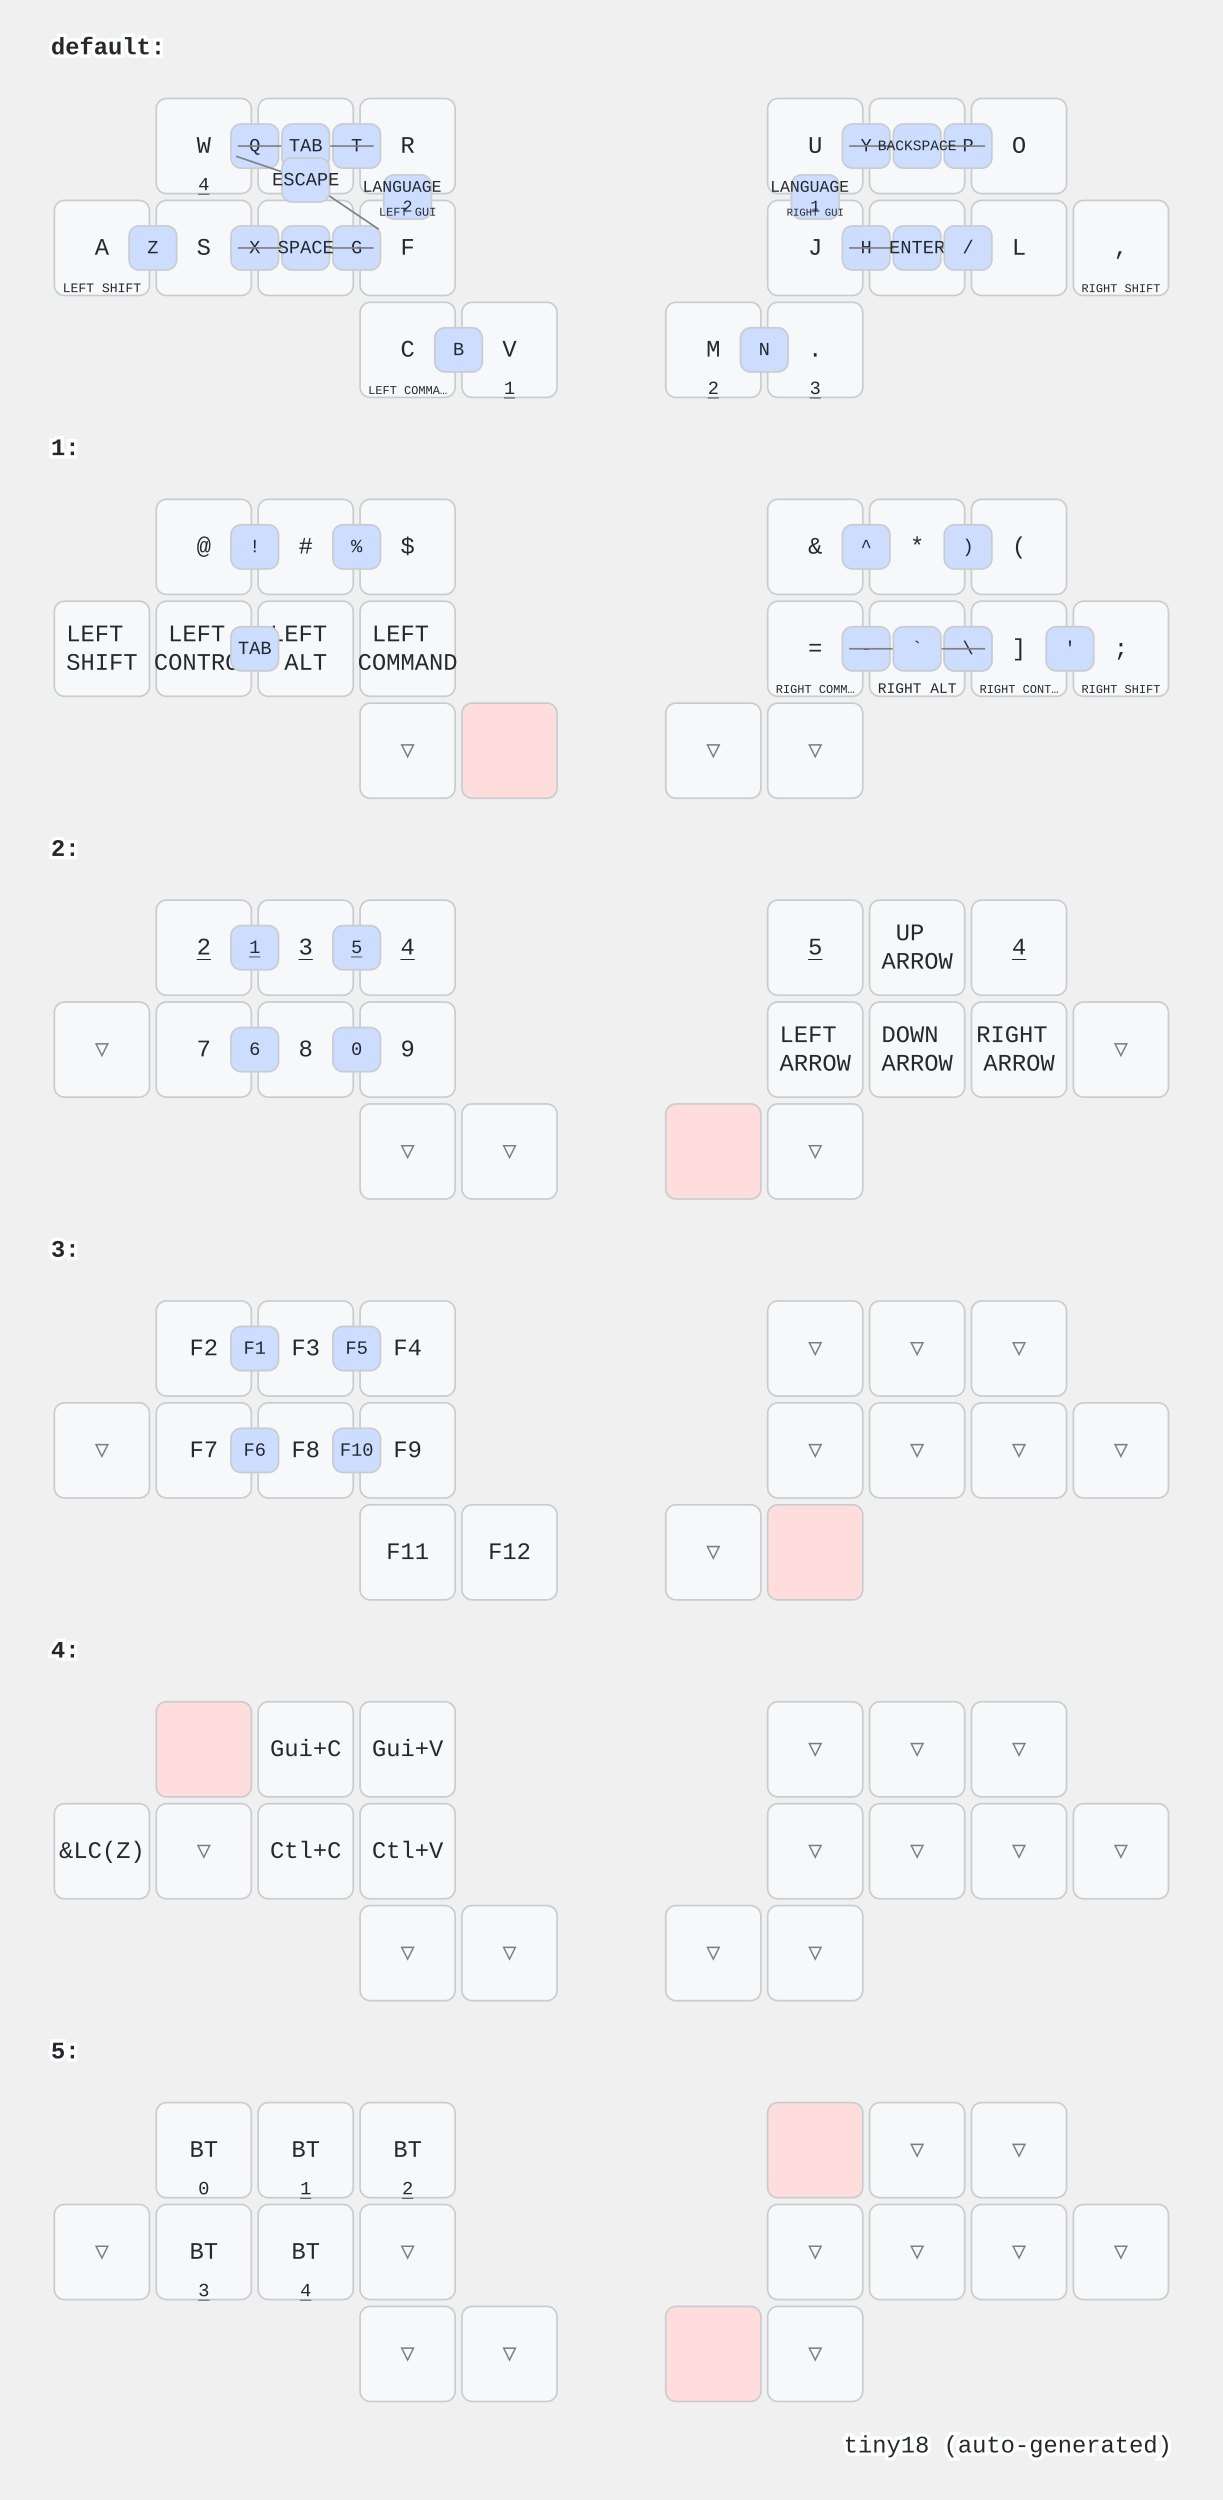
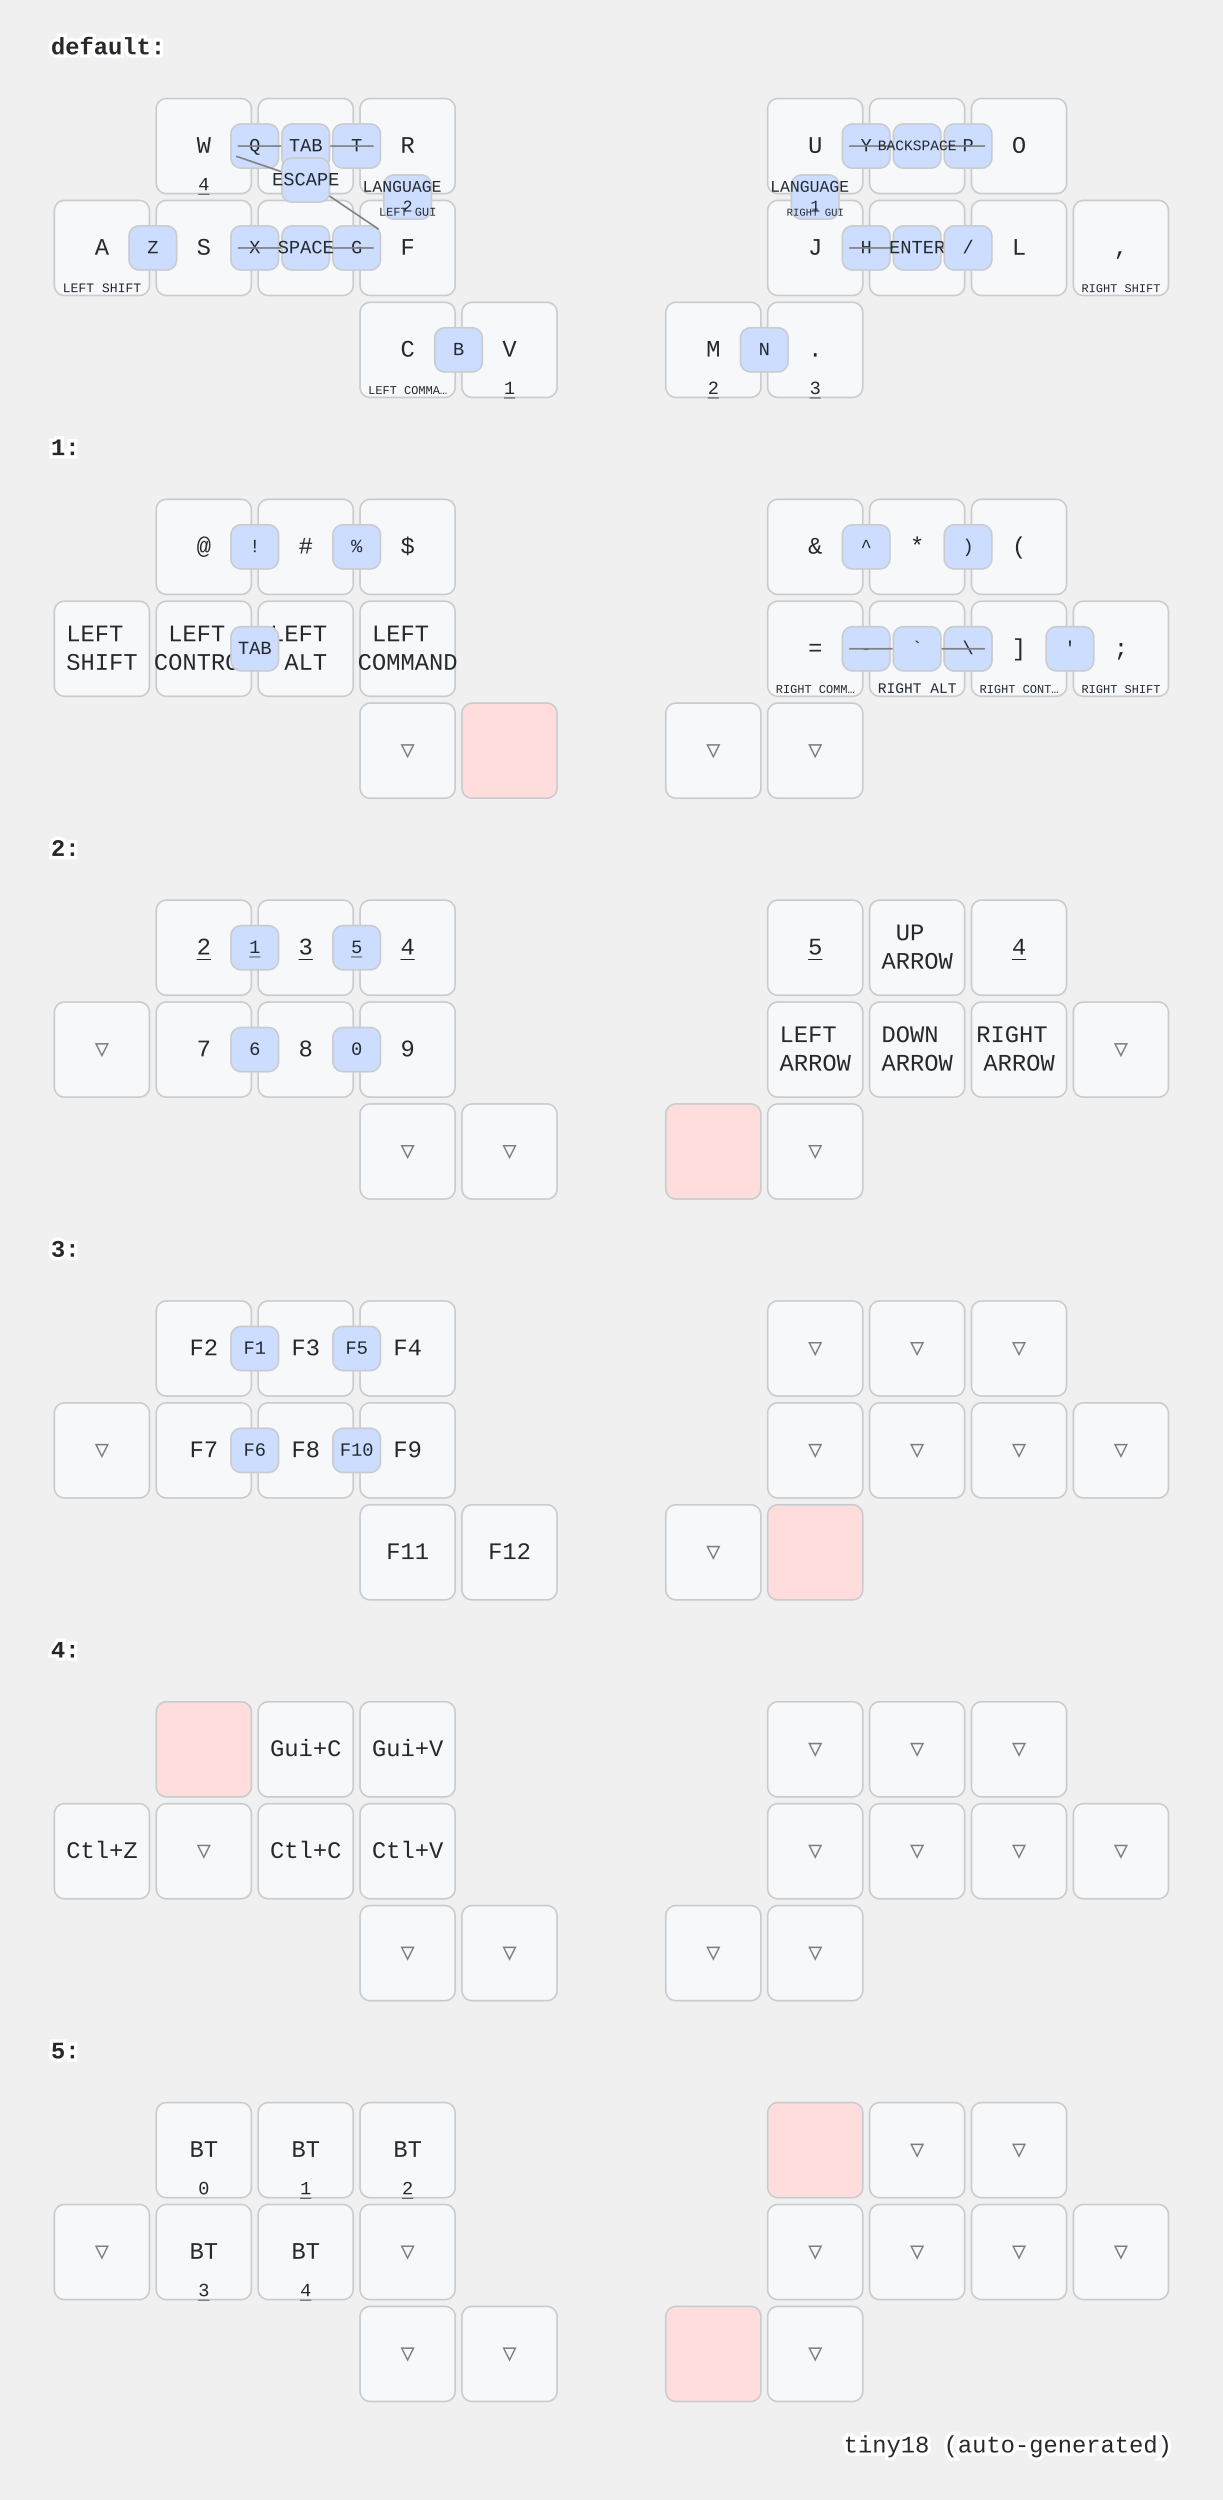
<svg xmlns="http://www.w3.org/2000/svg" width="720" height="1472" viewBox="0 0 720 1472" class="keymap">
  <style>/* inherit to force styles through use tags */
svg path {
    fill: inherit;
}

/* font and background color specifications */
svg.keymap {
    font-family: SFMono-Regular,Consolas,Liberation Mono,Menlo,monospace;
    font-size: 14px;
    font-kerning: normal;
    text-rendering: optimizeLegibility;
    fill: #24292e;
}

/* default key styling */
rect.key {
    fill: #f6f8fa;
}

rect.key, rect.combo {
    stroke: #c9cccf;
    stroke-width: 1;
}

/* default key side styling, only used is draw_key_sides is set */
rect.side {
    filter: brightness(90%);
}

/* color accent for combo boxes */
rect.combo, rect.combo-separate {
    fill: #cdf;
}

/* color accent for held keys */
rect.held, rect.combo.held {
    fill: #fdd;
}

/* color accent for ghost (optional) keys */
rect.ghost, rect.combo.ghost {
    stroke-dasharray: 4, 4;
    stroke-width: 2;
}

text {
    text-anchor: middle;
    dominant-baseline: middle;
}

/* styling for layer labels */
text.label {
    font-weight: bold;
    text-anchor: start;
    stroke: white;
    stroke-width: 4;
    paint-order: stroke;
}

/* styling for optional footer */
text.footer {
    text-anchor: end;
    dominant-baseline: auto;
    stroke: white;
    stroke-width: 4;
    paint-order: stroke;
}

/* styling for combo tap, and key non-tap label text */
text.combo, text.hold, text.shifted, text.left, text.right {
    font-size: 11px;
}

text.hold {
    text-anchor: middle;
    dominant-baseline: auto;
}

text.shifted {
    text-anchor: middle;
    dominant-baseline: hanging;
}

text.left {
    text-anchor: start;
}

text.right {
    text-anchor: end;
}

text.layer-activator {
    text-decoration: underline;
}

/* styling for hold/shifted label text in combo box */
text.combo.hold, text.combo.shifted, text.combo.left, text.combo.right {
    font-size: 8px;
}

/* lighter symbol for transparent keys */
text.trans {
    fill: #7b7e81;
}

/* styling for combo dendrons */
path.combo {
    stroke-width: 1;
    stroke: gray;
    fill: none;
}

/* Start Tabler Icons Cleanup */
/* cannot use height/width with glyphs */
.icon-tabler &gt; path {
    fill: inherit;
    stroke: inherit;
    stroke-width: 2;
}
/* hide tabler's default box */
.icon-tabler &gt; path[stroke="none"][fill="none"] {
    visibility: hidden;
}
/* End Tabler Icons Cleanup */
</style>
  <g transform="translate(30, 0)" class="layer-default">
    <text x="0" y="28" class="label" id="default">default:</text>
    <g transform="translate(0, 56)">
      <g transform="translate(90, 30)" class="key keypos-0">
        <rect rx="6" ry="6" x="-28" y="-28" width="56" height="56" class="key" />
        <text x="0" y="0" class="key tap">W</text>
        <a href="#x_x">
          <text x="0" y="26" class="key hold layer-activator">4</text>
        </a>
      </g>
      <g transform="translate(150, 30)" class="key keypos-1">
        <rect rx="6" ry="6" x="-28" y="-28" width="56" height="56" class="key" />
        <text x="0" y="0" class="key tap">E</text>
      </g>
      <g transform="translate(210, 30)" class="key keypos-2">
        <rect rx="6" ry="6" x="-28" y="-28" width="56" height="56" class="key" />
        <text x="0" y="0" class="key tap">R</text>
      </g>
      <g transform="translate(450, 30)" class="key keypos-3">
        <rect rx="6" ry="6" x="-28" y="-28" width="56" height="56" class="key" />
        <text x="0" y="0" class="key tap">U</text>
      </g>
      <g transform="translate(510, 30)" class="key keypos-4">
        <rect rx="6" ry="6" x="-28" y="-28" width="56" height="56" class="key" />
        <text x="0" y="0" class="key tap">I</text>
      </g>
      <g transform="translate(570, 30)" class="key keypos-5">
        <rect rx="6" ry="6" x="-28" y="-28" width="56" height="56" class="key" />
        <text x="0" y="0" class="key tap">O</text>
      </g>
      <g transform="translate(30, 90)" class="key keypos-6">
        <rect rx="6" ry="6" x="-28" y="-28" width="56" height="56" class="key" />
        <text x="0" y="0" class="key tap">A</text>
        <text x="0" y="26" class="key hold">
          <tspan style="font-size: 70%">LEFT SHIFT</tspan>
        </text>
      </g>
      <g transform="translate(90, 90)" class="key keypos-7">
        <rect rx="6" ry="6" x="-28" y="-28" width="56" height="56" class="key" />
        <text x="0" y="0" class="key tap">S</text>
      </g>
      <g transform="translate(150, 90)" class="key keypos-8">
        <rect rx="6" ry="6" x="-28" y="-28" width="56" height="56" class="key" />
        <text x="0" y="0" class="key tap">D</text>
      </g>
      <g transform="translate(210, 90)" class="key keypos-9">
        <rect rx="6" ry="6" x="-28" y="-28" width="56" height="56" class="key" />
        <text x="0" y="0" class="key tap">F</text>
      </g>
      <g transform="translate(450, 90)" class="key keypos-10">
        <rect rx="6" ry="6" x="-28" y="-28" width="56" height="56" class="key" />
        <text x="0" y="0" class="key tap">J</text>
      </g>
      <g transform="translate(510, 90)" class="key keypos-11">
        <rect rx="6" ry="6" x="-28" y="-28" width="56" height="56" class="key" />
        <text x="0" y="0" class="key tap">K</text>
      </g>
      <g transform="translate(570, 90)" class="key keypos-12">
        <rect rx="6" ry="6" x="-28" y="-28" width="56" height="56" class="key" />
        <text x="0" y="0" class="key tap">L</text>
      </g>
      <g transform="translate(630, 90)" class="key keypos-13">
        <rect rx="6" ry="6" x="-28" y="-28" width="56" height="56" class="key" />
        <text x="0" y="0" class="key tap">,</text>
        <text x="0" y="26" class="key hold">
          <tspan style="font-size: 64%">RIGHT SHIFT</tspan>
        </text>
      </g>
      <g transform="translate(210, 150)" class="key keypos-14">
        <rect rx="6" ry="6" x="-28" y="-28" width="56" height="56" class="key" />
        <text x="0" y="0" class="key tap">C</text>
        <text x="0" y="26" class="key hold">
          <tspan style="font-size: 64%">LEFT COMMA…</tspan>
        </text>
      </g>
      <g transform="translate(270, 150)" class="key keypos-15">
        <rect rx="6" ry="6" x="-28" y="-28" width="56" height="56" class="key" />
        <text x="0" y="0" class="key tap">V</text>
        <a href="#x_x">
          <text x="0" y="26" class="key hold layer-activator">1</text>
        </a>
      </g>
      <g transform="translate(390, 150)" class="key keypos-16">
        <rect rx="6" ry="6" x="-28" y="-28" width="56" height="56" class="key" />
        <text x="0" y="0" class="key tap">M</text>
        <a href="#x_x">
          <text x="0" y="26" class="key hold layer-activator">2</text>
        </a>
      </g>
      <g transform="translate(450, 150)" class="key keypos-17">
        <rect rx="6" ry="6" x="-28" y="-28" width="56" height="56" class="key" />
        <text x="0" y="0" class="key tap">.</text>
        <a href="#x_x">
          <text x="0" y="26" class="key hold layer-activator">3</text>
        </a>
      </g>
      <g class="combo combopos-0">
        <rect rx="6" ry="6" x="106" y="17" width="28" height="26" class="combo" />
        <text x="120" y="30" class="combo tap">Q</text>
      </g>
      <g class="combo combopos-1">
        <rect rx="6" ry="6" x="166" y="17" width="28" height="26" class="combo" />
        <text x="180" y="30" class="combo tap">T</text>
      </g>
      <g class="combo combopos-2">
        <rect rx="6" ry="6" x="466" y="17" width="28" height="26" class="combo" />
        <text x="480" y="30" class="combo tap">Y</text>
      </g>
      <g class="combo combopos-3">
        <rect rx="6" ry="6" x="526" y="17" width="28" height="26" class="combo" />
        <text x="540" y="30" class="combo tap">P</text>
      </g>
      <g class="combo combopos-4">
        <rect rx="6" ry="6" x="166" y="77" width="28" height="26" class="combo" />
        <text x="180" y="90" class="combo tap">G</text>
      </g>
      <g class="combo combopos-5">
        <path d="M150,30 l-40,0" class="combo" />
        <path d="M150,30 l40,0" class="combo" />
        <rect rx="6" ry="6" x="136" y="17" width="28" height="26" class="combo" />
        <text x="150" y="30" class="combo tap">TAB</text>
      </g>
      <g class="combo combopos-6">
        <rect rx="6" ry="6" x="466" y="77" width="28" height="26" class="combo" />
        <text x="480" y="90" class="combo tap">H</text>
      </g>
      <g class="combo combopos-7">
        <path d="M510,90 l-40,0" class="combo" />
        <path d="M510,90 l40,0" class="combo" />
        <rect rx="6" ry="6" x="496" y="77" width="28" height="26" class="combo" />
        <text x="510" y="90" class="combo tap">ENTER</text>
      </g>
      <g class="combo combopos-8">
        <rect rx="6" ry="6" x="106" y="77" width="28" height="26" class="combo" />
        <text x="120" y="90" class="combo tap">X</text>
      </g>
      <g class="combo combopos-9">
        <rect rx="6" ry="6" x="46" y="77" width="28" height="26" class="combo" />
        <text x="60" y="90" class="combo tap">Z</text>
      </g>
      <g class="combo combopos-10">
        <rect rx="6" ry="6" x="196" y="47" width="28" height="26" class="combo" />
        <text x="210" y="60" class="combo tap">
          <tspan x="210" dy="-0.6em" style="font-size: 88%">LANGUAGE</tspan>
          <tspan x="210" dy="1.2em" style="font-size: 88%">2</tspan>
        </text>
        <text x="210" y="71" class="combo hold">
          <tspan style="font-size: 88%">LEFT GUI</tspan>
        </text>
      </g>
      <g class="combo combopos-11">
        <rect rx="6" ry="6" x="226" y="137" width="28" height="26" class="combo" />
        <text x="240" y="150" class="combo tap">B</text>
      </g>
      <g class="combo combopos-12">
        <path d="M510,30 l-40,0" class="combo" />
        <path d="M510,30 l40,0" class="combo" />
        <rect rx="6" ry="6" x="496" y="17" width="28" height="26" class="combo" />
        <text x="510" y="30" class="combo tap">
          <tspan style="font-size: 78%">BACKSPACE</tspan>
        </text>
      </g>
      <g class="combo combopos-13">
        <rect rx="6" ry="6" x="436" y="47" width="28" height="26" class="combo" />
        <text x="450" y="60" class="combo tap">
          <tspan x="450" dy="-0.6em" style="font-size: 88%">LANGUAGE</tspan>
          <tspan x="450" dy="1.2em" style="font-size: 88%">1</tspan>
        </text>
        <text x="450" y="71" class="combo hold">
          <tspan style="font-size: 78%">RIGHT GUI</tspan>
        </text>
      </g>
      <g class="combo combopos-14">
        <path d="M150,50 l-41,-14" class="combo" />
        <path d="M150,50 l43,29" class="combo" />
        <rect rx="6" ry="6" x="136" y="37" width="28" height="26" class="combo" />
        <text x="150" y="50" class="combo tap">ESCAPE</text>
      </g>
      <g class="combo combopos-15">
        <path d="M150,90 l-40,0" class="combo" />
        <path d="M150,90 l40,0" class="combo" />
        <rect rx="6" ry="6" x="136" y="77" width="28" height="26" class="combo" />
        <text x="150" y="90" class="combo tap">SPACE</text>
      </g>
      <g class="combo combopos-16">
        <rect rx="6" ry="6" x="526" y="77" width="28" height="26" class="combo" />
        <text x="540" y="90" class="combo tap">/</text>
      </g>
      <g class="combo combopos-17">
        <rect rx="6" ry="6" x="406" y="137" width="28" height="26" class="combo" />
        <text x="420" y="150" class="combo tap">N</text>
      </g>
    </g>
  </g>
  <g transform="translate(30, 236)" class="layer-1">
    <text x="0" y="28" class="label" id="x_x">1:</text>
    <g transform="translate(0, 56)">
      <g transform="translate(90, 30)" class="key keypos-0">
        <rect rx="6" ry="6" x="-28" y="-28" width="56" height="56" class="key" />
        <text x="0" y="0" class="key tap">@</text>
      </g>
      <g transform="translate(150, 30)" class="key keypos-1">
        <rect rx="6" ry="6" x="-28" y="-28" width="56" height="56" class="key" />
        <text x="0" y="0" class="key tap">#</text>
      </g>
      <g transform="translate(210, 30)" class="key keypos-2">
        <rect rx="6" ry="6" x="-28" y="-28" width="56" height="56" class="key" />
        <text x="0" y="0" class="key tap">$</text>
      </g>
      <g transform="translate(450, 30)" class="key keypos-3">
        <rect rx="6" ry="6" x="-28" y="-28" width="56" height="56" class="key" />
        <text x="0" y="0" class="key tap">&amp;</text>
      </g>
      <g transform="translate(510, 30)" class="key keypos-4">
        <rect rx="6" ry="6" x="-28" y="-28" width="56" height="56" class="key" />
        <text x="0" y="0" class="key tap">*</text>
      </g>
      <g transform="translate(570, 30)" class="key keypos-5">
        <rect rx="6" ry="6" x="-28" y="-28" width="56" height="56" class="key" />
        <text x="0" y="0" class="key tap">(</text>
      </g>
      <g transform="translate(30, 90)" class="key keypos-6">
        <rect rx="6" ry="6" x="-28" y="-28" width="56" height="56" class="key" />
        <text x="0" y="0" class="key tap">
          <tspan x="0" dy="-0.6em">LEFT</tspan>
          <tspan x="0" dy="1.2em">SHIFT</tspan>
        </text>
      </g>
      <g transform="translate(90, 90)" class="key keypos-7">
        <rect rx="6" ry="6" x="-28" y="-28" width="56" height="56" class="key" />
        <text x="0" y="0" class="key tap">
          <tspan x="0" dy="-0.6em">LEFT</tspan>
          <tspan x="0" dy="1.2em">CONTROL</tspan>
        </text>
      </g>
      <g transform="translate(150, 90)" class="key keypos-8">
        <rect rx="6" ry="6" x="-28" y="-28" width="56" height="56" class="key" />
        <text x="0" y="0" class="key tap">
          <tspan x="0" dy="-0.6em">LEFT</tspan>
          <tspan x="0" dy="1.2em">ALT</tspan>
        </text>
      </g>
      <g transform="translate(210, 90)" class="key keypos-9">
        <rect rx="6" ry="6" x="-28" y="-28" width="56" height="56" class="key" />
        <text x="0" y="0" class="key tap">
          <tspan x="0" dy="-0.6em">LEFT</tspan>
          <tspan x="0" dy="1.2em">COMMAND</tspan>
        </text>
      </g>
      <g transform="translate(450, 90)" class="key keypos-10">
        <rect rx="6" ry="6" x="-28" y="-28" width="56" height="56" class="key" />
        <text x="0" y="0" class="key tap">=</text>
        <text x="0" y="26" class="key hold">
          <tspan style="font-size: 64%">RIGHT COMM…</tspan>
        </text>
      </g>
      <g transform="translate(510, 90)" class="key keypos-11">
        <rect rx="6" ry="6" x="-28" y="-28" width="56" height="56" class="key" />
        <text x="0" y="0" class="key tap">[</text>
        <text x="0" y="26" class="key hold">
          <tspan style="font-size: 78%">RIGHT ALT</tspan>
        </text>
      </g>
      <g transform="translate(570, 90)" class="key keypos-12">
        <rect rx="6" ry="6" x="-28" y="-28" width="56" height="56" class="key" />
        <text x="0" y="0" class="key tap">]</text>
        <text x="0" y="26" class="key hold">
          <tspan style="font-size: 64%">RIGHT CONT…</tspan>
        </text>
      </g>
      <g transform="translate(630, 90)" class="key keypos-13">
        <rect rx="6" ry="6" x="-28" y="-28" width="56" height="56" class="key" />
        <text x="0" y="0" class="key tap">;</text>
        <text x="0" y="26" class="key hold">
          <tspan style="font-size: 64%">RIGHT SHIFT</tspan>
        </text>
      </g>
      <g transform="translate(210, 150)" class="key trans keypos-14">
        <rect rx="6" ry="6" x="-28" y="-28" width="56" height="56" class="key trans" />
        <text x="0" y="0" class="key trans tap">▽</text>
      </g>
      <g transform="translate(270, 150)" class="key held keypos-15">
        <rect rx="6" ry="6" x="-28" y="-28" width="56" height="56" class="key held" />
      </g>
      <g transform="translate(390, 150)" class="key trans keypos-16">
        <rect rx="6" ry="6" x="-28" y="-28" width="56" height="56" class="key trans" />
        <text x="0" y="0" class="key trans tap">▽</text>
      </g>
      <g transform="translate(450, 150)" class="key trans keypos-17">
        <rect rx="6" ry="6" x="-28" y="-28" width="56" height="56" class="key trans" />
        <text x="0" y="0" class="key trans tap">▽</text>
      </g>
      <g class="combo combopos-0">
        <rect rx="6" ry="6" x="526" y="77" width="28" height="26" class="combo" />
        <text x="540" y="90" class="combo tap">'</text>
      </g>
      <g class="combo combopos-1">
        <rect rx="6" ry="6" x="106" y="17" width="28" height="26" class="combo" />
        <text x="120" y="30" class="combo tap">!</text>
      </g>
      <g class="combo combopos-2">
        <rect rx="6" ry="6" x="166" y="17" width="28" height="26" class="combo" />
        <text x="180" y="30" class="combo tap">%</text>
      </g>
      <g class="combo combopos-3">
        <rect rx="6" ry="6" x="466" y="17" width="28" height="26" class="combo" />
        <text x="480" y="30" class="combo tap">^</text>
      </g>
      <g class="combo combopos-4">
        <rect rx="6" ry="6" x="526" y="17" width="28" height="26" class="combo" />
        <text x="540" y="30" class="combo tap">)</text>
      </g>
      <g class="combo combopos-5">
        <rect rx="6" ry="6" x="106" y="77" width="28" height="26" class="combo" />
        <text x="120" y="90" class="combo tap">TAB</text>
      </g>
      <g class="combo combopos-6">
        <rect rx="6" ry="6" x="466" y="77" width="28" height="26" class="combo" />
        <text x="480" y="90" class="combo tap">-</text>
      </g>
      <g class="combo combopos-7">
        <rect rx="6" ry="6" x="526" y="77" width="28" height="26" class="combo" />
        <text x="540" y="90" class="combo tap">\</text>
      </g>
      <g class="combo combopos-8">
        <rect rx="6" ry="6" x="586" y="77" width="28" height="26" class="combo" />
        <text x="600" y="90" class="combo tap">'</text>
      </g>
      <g class="combo combopos-9">
        <path d="M510,90 l-40,0" class="combo" />
        <path d="M510,90 l40,0" class="combo" />
        <rect rx="6" ry="6" x="496" y="77" width="28" height="26" class="combo" />
        <text x="510" y="90" class="combo tap">`</text>
      </g>
    </g>
  </g>
  <g transform="translate(30, 472)" class="layer-2">
    <text x="0" y="28" class="label" id="x_x">2:</text>
    <g transform="translate(0, 56)">
      <g transform="translate(90, 30)" class="key keypos-0">
        <rect rx="6" ry="6" x="-28" y="-28" width="56" height="56" class="key" />
        <a href="#x_x">
          <text x="0" y="0" class="key tap layer-activator">2</text>
        </a>
      </g>
      <g transform="translate(150, 30)" class="key keypos-1">
        <rect rx="6" ry="6" x="-28" y="-28" width="56" height="56" class="key" />
        <a href="#x_x">
          <text x="0" y="0" class="key tap layer-activator">3</text>
        </a>
      </g>
      <g transform="translate(210, 30)" class="key keypos-2">
        <rect rx="6" ry="6" x="-28" y="-28" width="56" height="56" class="key" />
        <a href="#x_x">
          <text x="0" y="0" class="key tap layer-activator">4</text>
        </a>
      </g>
      <g transform="translate(450, 30)" class="key keypos-3">
        <rect rx="6" ry="6" x="-28" y="-28" width="56" height="56" class="key" />
        <a href="#x_x">
          <text x="0" y="0" class="key tap layer-activator">5</text>
        </a>
      </g>
      <g transform="translate(510, 30)" class="key keypos-4">
        <rect rx="6" ry="6" x="-28" y="-28" width="56" height="56" class="key" />
        <text x="0" y="0" class="key tap">
          <tspan x="0" dy="-0.6em">UP</tspan>
          <tspan x="0" dy="1.2em">ARROW</tspan>
        </text>
      </g>
      <g transform="translate(570, 30)" class="key keypos-5">
        <rect rx="6" ry="6" x="-28" y="-28" width="56" height="56" class="key" />
        <a href="#x_x">
          <text x="0" y="0" class="key tap layer-activator">4</text>
        </a>
      </g>
      <g transform="translate(30, 90)" class="key trans keypos-6">
        <rect rx="6" ry="6" x="-28" y="-28" width="56" height="56" class="key trans" />
        <text x="0" y="0" class="key trans tap">▽</text>
      </g>
      <g transform="translate(90, 90)" class="key keypos-7">
        <rect rx="6" ry="6" x="-28" y="-28" width="56" height="56" class="key" />
        <text x="0" y="0" class="key tap">7</text>
      </g>
      <g transform="translate(150, 90)" class="key keypos-8">
        <rect rx="6" ry="6" x="-28" y="-28" width="56" height="56" class="key" />
        <text x="0" y="0" class="key tap">8</text>
      </g>
      <g transform="translate(210, 90)" class="key keypos-9">
        <rect rx="6" ry="6" x="-28" y="-28" width="56" height="56" class="key" />
        <text x="0" y="0" class="key tap">9</text>
      </g>
      <g transform="translate(450, 90)" class="key keypos-10">
        <rect rx="6" ry="6" x="-28" y="-28" width="56" height="56" class="key" />
        <text x="0" y="0" class="key tap">
          <tspan x="0" dy="-0.6em">LEFT</tspan>
          <tspan x="0" dy="1.2em">ARROW</tspan>
        </text>
      </g>
      <g transform="translate(510, 90)" class="key keypos-11">
        <rect rx="6" ry="6" x="-28" y="-28" width="56" height="56" class="key" />
        <text x="0" y="0" class="key tap">
          <tspan x="0" dy="-0.6em">DOWN</tspan>
          <tspan x="0" dy="1.2em">ARROW</tspan>
        </text>
      </g>
      <g transform="translate(570, 90)" class="key keypos-12">
        <rect rx="6" ry="6" x="-28" y="-28" width="56" height="56" class="key" />
        <text x="0" y="0" class="key tap">
          <tspan x="0" dy="-0.6em">RIGHT</tspan>
          <tspan x="0" dy="1.2em">ARROW</tspan>
        </text>
      </g>
      <g transform="translate(630, 90)" class="key trans keypos-13">
        <rect rx="6" ry="6" x="-28" y="-28" width="56" height="56" class="key trans" />
        <text x="0" y="0" class="key trans tap">▽</text>
      </g>
      <g transform="translate(210, 150)" class="key trans keypos-14">
        <rect rx="6" ry="6" x="-28" y="-28" width="56" height="56" class="key trans" />
        <text x="0" y="0" class="key trans tap">▽</text>
      </g>
      <g transform="translate(270, 150)" class="key trans keypos-15">
        <rect rx="6" ry="6" x="-28" y="-28" width="56" height="56" class="key trans" />
        <text x="0" y="0" class="key trans tap">▽</text>
      </g>
      <g transform="translate(390, 150)" class="key held keypos-16">
        <rect rx="6" ry="6" x="-28" y="-28" width="56" height="56" class="key held" />
      </g>
      <g transform="translate(450, 150)" class="key trans keypos-17">
        <rect rx="6" ry="6" x="-28" y="-28" width="56" height="56" class="key trans" />
        <text x="0" y="0" class="key trans tap">▽</text>
      </g>
      <g class="combo combopos-0">
        <rect rx="6" ry="6" x="106" y="17" width="28" height="26" class="combo" />
        <a href="#x_x">
          <text x="120" y="30" class="combo tap layer-activator">1</text>
        </a>
      </g>
      <g class="combo combopos-1">
        <rect rx="6" ry="6" x="166" y="17" width="28" height="26" class="combo" />
        <a href="#x_x">
          <text x="180" y="30" class="combo tap layer-activator">5</text>
        </a>
      </g>
      <g class="combo combopos-2">
        <rect rx="6" ry="6" x="106" y="77" width="28" height="26" class="combo" />
        <text x="120" y="90" class="combo tap">6</text>
      </g>
      <g class="combo combopos-3">
        <rect rx="6" ry="6" x="166" y="77" width="28" height="26" class="combo" />
        <text x="180" y="90" class="combo tap">0</text>
      </g>
    </g>
  </g>
  <g transform="translate(30, 708)" class="layer-3">
    <text x="0" y="28" class="label" id="x_x">3:</text>
    <g transform="translate(0, 56)">
      <g transform="translate(90, 30)" class="key keypos-0">
        <rect rx="6" ry="6" x="-28" y="-28" width="56" height="56" class="key" />
        <text x="0" y="0" class="key tap">F2</text>
      </g>
      <g transform="translate(150, 30)" class="key keypos-1">
        <rect rx="6" ry="6" x="-28" y="-28" width="56" height="56" class="key" />
        <text x="0" y="0" class="key tap">F3</text>
      </g>
      <g transform="translate(210, 30)" class="key keypos-2">
        <rect rx="6" ry="6" x="-28" y="-28" width="56" height="56" class="key" />
        <text x="0" y="0" class="key tap">F4</text>
      </g>
      <g transform="translate(450, 30)" class="key trans keypos-3">
        <rect rx="6" ry="6" x="-28" y="-28" width="56" height="56" class="key trans" />
        <text x="0" y="0" class="key trans tap">▽</text>
      </g>
      <g transform="translate(510, 30)" class="key trans keypos-4">
        <rect rx="6" ry="6" x="-28" y="-28" width="56" height="56" class="key trans" />
        <text x="0" y="0" class="key trans tap">▽</text>
      </g>
      <g transform="translate(570, 30)" class="key trans keypos-5">
        <rect rx="6" ry="6" x="-28" y="-28" width="56" height="56" class="key trans" />
        <text x="0" y="0" class="key trans tap">▽</text>
      </g>
      <g transform="translate(30, 90)" class="key trans keypos-6">
        <rect rx="6" ry="6" x="-28" y="-28" width="56" height="56" class="key trans" />
        <text x="0" y="0" class="key trans tap">▽</text>
      </g>
      <g transform="translate(90, 90)" class="key keypos-7">
        <rect rx="6" ry="6" x="-28" y="-28" width="56" height="56" class="key" />
        <text x="0" y="0" class="key tap">F7</text>
      </g>
      <g transform="translate(150, 90)" class="key keypos-8">
        <rect rx="6" ry="6" x="-28" y="-28" width="56" height="56" class="key" />
        <text x="0" y="0" class="key tap">F8</text>
      </g>
      <g transform="translate(210, 90)" class="key keypos-9">
        <rect rx="6" ry="6" x="-28" y="-28" width="56" height="56" class="key" />
        <text x="0" y="0" class="key tap">F9</text>
      </g>
      <g transform="translate(450, 90)" class="key trans keypos-10">
        <rect rx="6" ry="6" x="-28" y="-28" width="56" height="56" class="key trans" />
        <text x="0" y="0" class="key trans tap">▽</text>
      </g>
      <g transform="translate(510, 90)" class="key trans keypos-11">
        <rect rx="6" ry="6" x="-28" y="-28" width="56" height="56" class="key trans" />
        <text x="0" y="0" class="key trans tap">▽</text>
      </g>
      <g transform="translate(570, 90)" class="key trans keypos-12">
        <rect rx="6" ry="6" x="-28" y="-28" width="56" height="56" class="key trans" />
        <text x="0" y="0" class="key trans tap">▽</text>
      </g>
      <g transform="translate(630, 90)" class="key trans keypos-13">
        <rect rx="6" ry="6" x="-28" y="-28" width="56" height="56" class="key trans" />
        <text x="0" y="0" class="key trans tap">▽</text>
      </g>
      <g transform="translate(210, 150)" class="key keypos-14">
        <rect rx="6" ry="6" x="-28" y="-28" width="56" height="56" class="key" />
        <text x="0" y="0" class="key tap">F11</text>
      </g>
      <g transform="translate(270, 150)" class="key keypos-15">
        <rect rx="6" ry="6" x="-28" y="-28" width="56" height="56" class="key" />
        <text x="0" y="0" class="key tap">F12</text>
      </g>
      <g transform="translate(390, 150)" class="key trans keypos-16">
        <rect rx="6" ry="6" x="-28" y="-28" width="56" height="56" class="key trans" />
        <text x="0" y="0" class="key trans tap">▽</text>
      </g>
      <g transform="translate(450, 150)" class="key held keypos-17">
        <rect rx="6" ry="6" x="-28" y="-28" width="56" height="56" class="key held" />
      </g>
      <g class="combo combopos-0">
        <rect rx="6" ry="6" x="106" y="17" width="28" height="26" class="combo" />
        <text x="120" y="30" class="combo tap">F1</text>
      </g>
      <g class="combo combopos-1">
        <rect rx="6" ry="6" x="166" y="17" width="28" height="26" class="combo" />
        <text x="180" y="30" class="combo tap">F5</text>
      </g>
      <g class="combo combopos-2">
        <rect rx="6" ry="6" x="106" y="77" width="28" height="26" class="combo" />
        <text x="120" y="90" class="combo tap">F6</text>
      </g>
      <g class="combo combopos-3">
        <rect rx="6" ry="6" x="166" y="77" width="28" height="26" class="combo" />
        <text x="180" y="90" class="combo tap">F10</text>
      </g>
    </g>
  </g>
  <g transform="translate(30, 944)" class="layer-4">
    <text x="0" y="28" class="label" id="x_x">4:</text>
    <g transform="translate(0, 56)">
      <g transform="translate(90, 30)" class="key held keypos-0">
        <rect rx="6" ry="6" x="-28" y="-28" width="56" height="56" class="key held" />
      </g>
      <g transform="translate(150, 30)" class="key keypos-1">
        <rect rx="6" ry="6" x="-28" y="-28" width="56" height="56" class="key" />
        <text x="0" y="0" class="key tap">Gui+C</text>
      </g>
      <g transform="translate(210, 30)" class="key keypos-2">
        <rect rx="6" ry="6" x="-28" y="-28" width="56" height="56" class="key" />
        <text x="0" y="0" class="key tap">Gui+V</text>
      </g>
      <g transform="translate(450, 30)" class="key trans keypos-3">
        <rect rx="6" ry="6" x="-28" y="-28" width="56" height="56" class="key trans" />
        <text x="0" y="0" class="key trans tap">▽</text>
      </g>
      <g transform="translate(510, 30)" class="key trans keypos-4">
        <rect rx="6" ry="6" x="-28" y="-28" width="56" height="56" class="key trans" />
        <text x="0" y="0" class="key trans tap">▽</text>
      </g>
      <g transform="translate(570, 30)" class="key trans keypos-5">
        <rect rx="6" ry="6" x="-28" y="-28" width="56" height="56" class="key trans" />
        <text x="0" y="0" class="key trans tap">▽</text>
      </g>
      <g transform="translate(30, 90)" class="key keypos-6">
        <rect rx="6" ry="6" x="-28" y="-28" width="56" height="56" class="key" />
-         <text x="0" y="0" class="key tap">&amp;LC(Z)</text>
+         <text x="0" y="0" class="key tap">Ctl+Z</text>
      </g>
      <g transform="translate(90, 90)" class="key trans keypos-7">
        <rect rx="6" ry="6" x="-28" y="-28" width="56" height="56" class="key trans" />
        <text x="0" y="0" class="key trans tap">▽</text>
      </g>
      <g transform="translate(150, 90)" class="key keypos-8">
        <rect rx="6" ry="6" x="-28" y="-28" width="56" height="56" class="key" />
        <text x="0" y="0" class="key tap">Ctl+C</text>
      </g>
      <g transform="translate(210, 90)" class="key keypos-9">
        <rect rx="6" ry="6" x="-28" y="-28" width="56" height="56" class="key" />
        <text x="0" y="0" class="key tap">Ctl+V</text>
      </g>
      <g transform="translate(450, 90)" class="key trans keypos-10">
        <rect rx="6" ry="6" x="-28" y="-28" width="56" height="56" class="key trans" />
        <text x="0" y="0" class="key trans tap">▽</text>
      </g>
      <g transform="translate(510, 90)" class="key trans keypos-11">
        <rect rx="6" ry="6" x="-28" y="-28" width="56" height="56" class="key trans" />
        <text x="0" y="0" class="key trans tap">▽</text>
      </g>
      <g transform="translate(570, 90)" class="key trans keypos-12">
        <rect rx="6" ry="6" x="-28" y="-28" width="56" height="56" class="key trans" />
        <text x="0" y="0" class="key trans tap">▽</text>
      </g>
      <g transform="translate(630, 90)" class="key trans keypos-13">
        <rect rx="6" ry="6" x="-28" y="-28" width="56" height="56" class="key trans" />
        <text x="0" y="0" class="key trans tap">▽</text>
      </g>
      <g transform="translate(210, 150)" class="key trans keypos-14">
        <rect rx="6" ry="6" x="-28" y="-28" width="56" height="56" class="key trans" />
        <text x="0" y="0" class="key trans tap">▽</text>
      </g>
      <g transform="translate(270, 150)" class="key trans keypos-15">
        <rect rx="6" ry="6" x="-28" y="-28" width="56" height="56" class="key trans" />
        <text x="0" y="0" class="key trans tap">▽</text>
      </g>
      <g transform="translate(390, 150)" class="key trans keypos-16">
        <rect rx="6" ry="6" x="-28" y="-28" width="56" height="56" class="key trans" />
        <text x="0" y="0" class="key trans tap">▽</text>
      </g>
      <g transform="translate(450, 150)" class="key trans keypos-17">
        <rect rx="6" ry="6" x="-28" y="-28" width="56" height="56" class="key trans" />
        <text x="0" y="0" class="key trans tap">▽</text>
      </g>
    </g>
  </g>
  <g transform="translate(30, 1180)" class="layer-5">
    <text x="0" y="28" class="label" id="x_x">5:</text>
    <g transform="translate(0, 56)">
      <g transform="translate(90, 30)" class="key keypos-0">
        <rect rx="6" ry="6" x="-28" y="-28" width="56" height="56" class="key" />
        <text x="0" y="0" class="key tap">BT</text>
        <text x="0" y="26" class="key hold">0</text>
      </g>
      <g transform="translate(150, 30)" class="key keypos-1">
        <rect rx="6" ry="6" x="-28" y="-28" width="56" height="56" class="key" />
        <text x="0" y="0" class="key tap">BT</text>
        <a href="#x_x">
          <text x="0" y="26" class="key hold layer-activator">1</text>
        </a>
      </g>
      <g transform="translate(210, 30)" class="key keypos-2">
        <rect rx="6" ry="6" x="-28" y="-28" width="56" height="56" class="key" />
        <text x="0" y="0" class="key tap">BT</text>
        <a href="#x_x">
          <text x="0" y="26" class="key hold layer-activator">2</text>
        </a>
      </g>
      <g transform="translate(450, 30)" class="key held keypos-3">
        <rect rx="6" ry="6" x="-28" y="-28" width="56" height="56" class="key held" />
      </g>
      <g transform="translate(510, 30)" class="key trans keypos-4">
        <rect rx="6" ry="6" x="-28" y="-28" width="56" height="56" class="key trans" />
        <text x="0" y="0" class="key trans tap">▽</text>
      </g>
      <g transform="translate(570, 30)" class="key trans keypos-5">
        <rect rx="6" ry="6" x="-28" y="-28" width="56" height="56" class="key trans" />
        <text x="0" y="0" class="key trans tap">▽</text>
      </g>
      <g transform="translate(30, 90)" class="key trans keypos-6">
        <rect rx="6" ry="6" x="-28" y="-28" width="56" height="56" class="key trans" />
        <text x="0" y="0" class="key trans tap">▽</text>
      </g>
      <g transform="translate(90, 90)" class="key keypos-7">
        <rect rx="6" ry="6" x="-28" y="-28" width="56" height="56" class="key" />
        <text x="0" y="0" class="key tap">BT</text>
        <a href="#x_x">
          <text x="0" y="26" class="key hold layer-activator">3</text>
        </a>
      </g>
      <g transform="translate(150, 90)" class="key keypos-8">
        <rect rx="6" ry="6" x="-28" y="-28" width="56" height="56" class="key" />
        <text x="0" y="0" class="key tap">BT</text>
        <a href="#x_x">
          <text x="0" y="26" class="key hold layer-activator">4</text>
        </a>
      </g>
      <g transform="translate(210, 90)" class="key trans keypos-9">
        <rect rx="6" ry="6" x="-28" y="-28" width="56" height="56" class="key trans" />
        <text x="0" y="0" class="key trans tap">▽</text>
      </g>
      <g transform="translate(450, 90)" class="key trans keypos-10">
        <rect rx="6" ry="6" x="-28" y="-28" width="56" height="56" class="key trans" />
        <text x="0" y="0" class="key trans tap">▽</text>
      </g>
      <g transform="translate(510, 90)" class="key trans keypos-11">
        <rect rx="6" ry="6" x="-28" y="-28" width="56" height="56" class="key trans" />
        <text x="0" y="0" class="key trans tap">▽</text>
      </g>
      <g transform="translate(570, 90)" class="key trans keypos-12">
        <rect rx="6" ry="6" x="-28" y="-28" width="56" height="56" class="key trans" />
        <text x="0" y="0" class="key trans tap">▽</text>
      </g>
      <g transform="translate(630, 90)" class="key trans keypos-13">
        <rect rx="6" ry="6" x="-28" y="-28" width="56" height="56" class="key trans" />
        <text x="0" y="0" class="key trans tap">▽</text>
      </g>
      <g transform="translate(210, 150)" class="key trans keypos-14">
        <rect rx="6" ry="6" x="-28" y="-28" width="56" height="56" class="key trans" />
        <text x="0" y="0" class="key trans tap">▽</text>
      </g>
      <g transform="translate(270, 150)" class="key trans keypos-15">
        <rect rx="6" ry="6" x="-28" y="-28" width="56" height="56" class="key trans" />
        <text x="0" y="0" class="key trans tap">▽</text>
      </g>
      <g transform="translate(390, 150)" class="key held keypos-16">
        <rect rx="6" ry="6" x="-28" y="-28" width="56" height="56" class="key held" />
      </g>
      <g transform="translate(450, 150)" class="key trans keypos-17">
        <rect rx="6" ry="6" x="-28" y="-28" width="56" height="56" class="key trans" />
        <text x="0" y="0" class="key trans tap">▽</text>
      </g>
    </g>
  </g>
  <text x="690.0" y="1444.0" class="footer">tiny18 (auto-generated)</text>
</svg>
